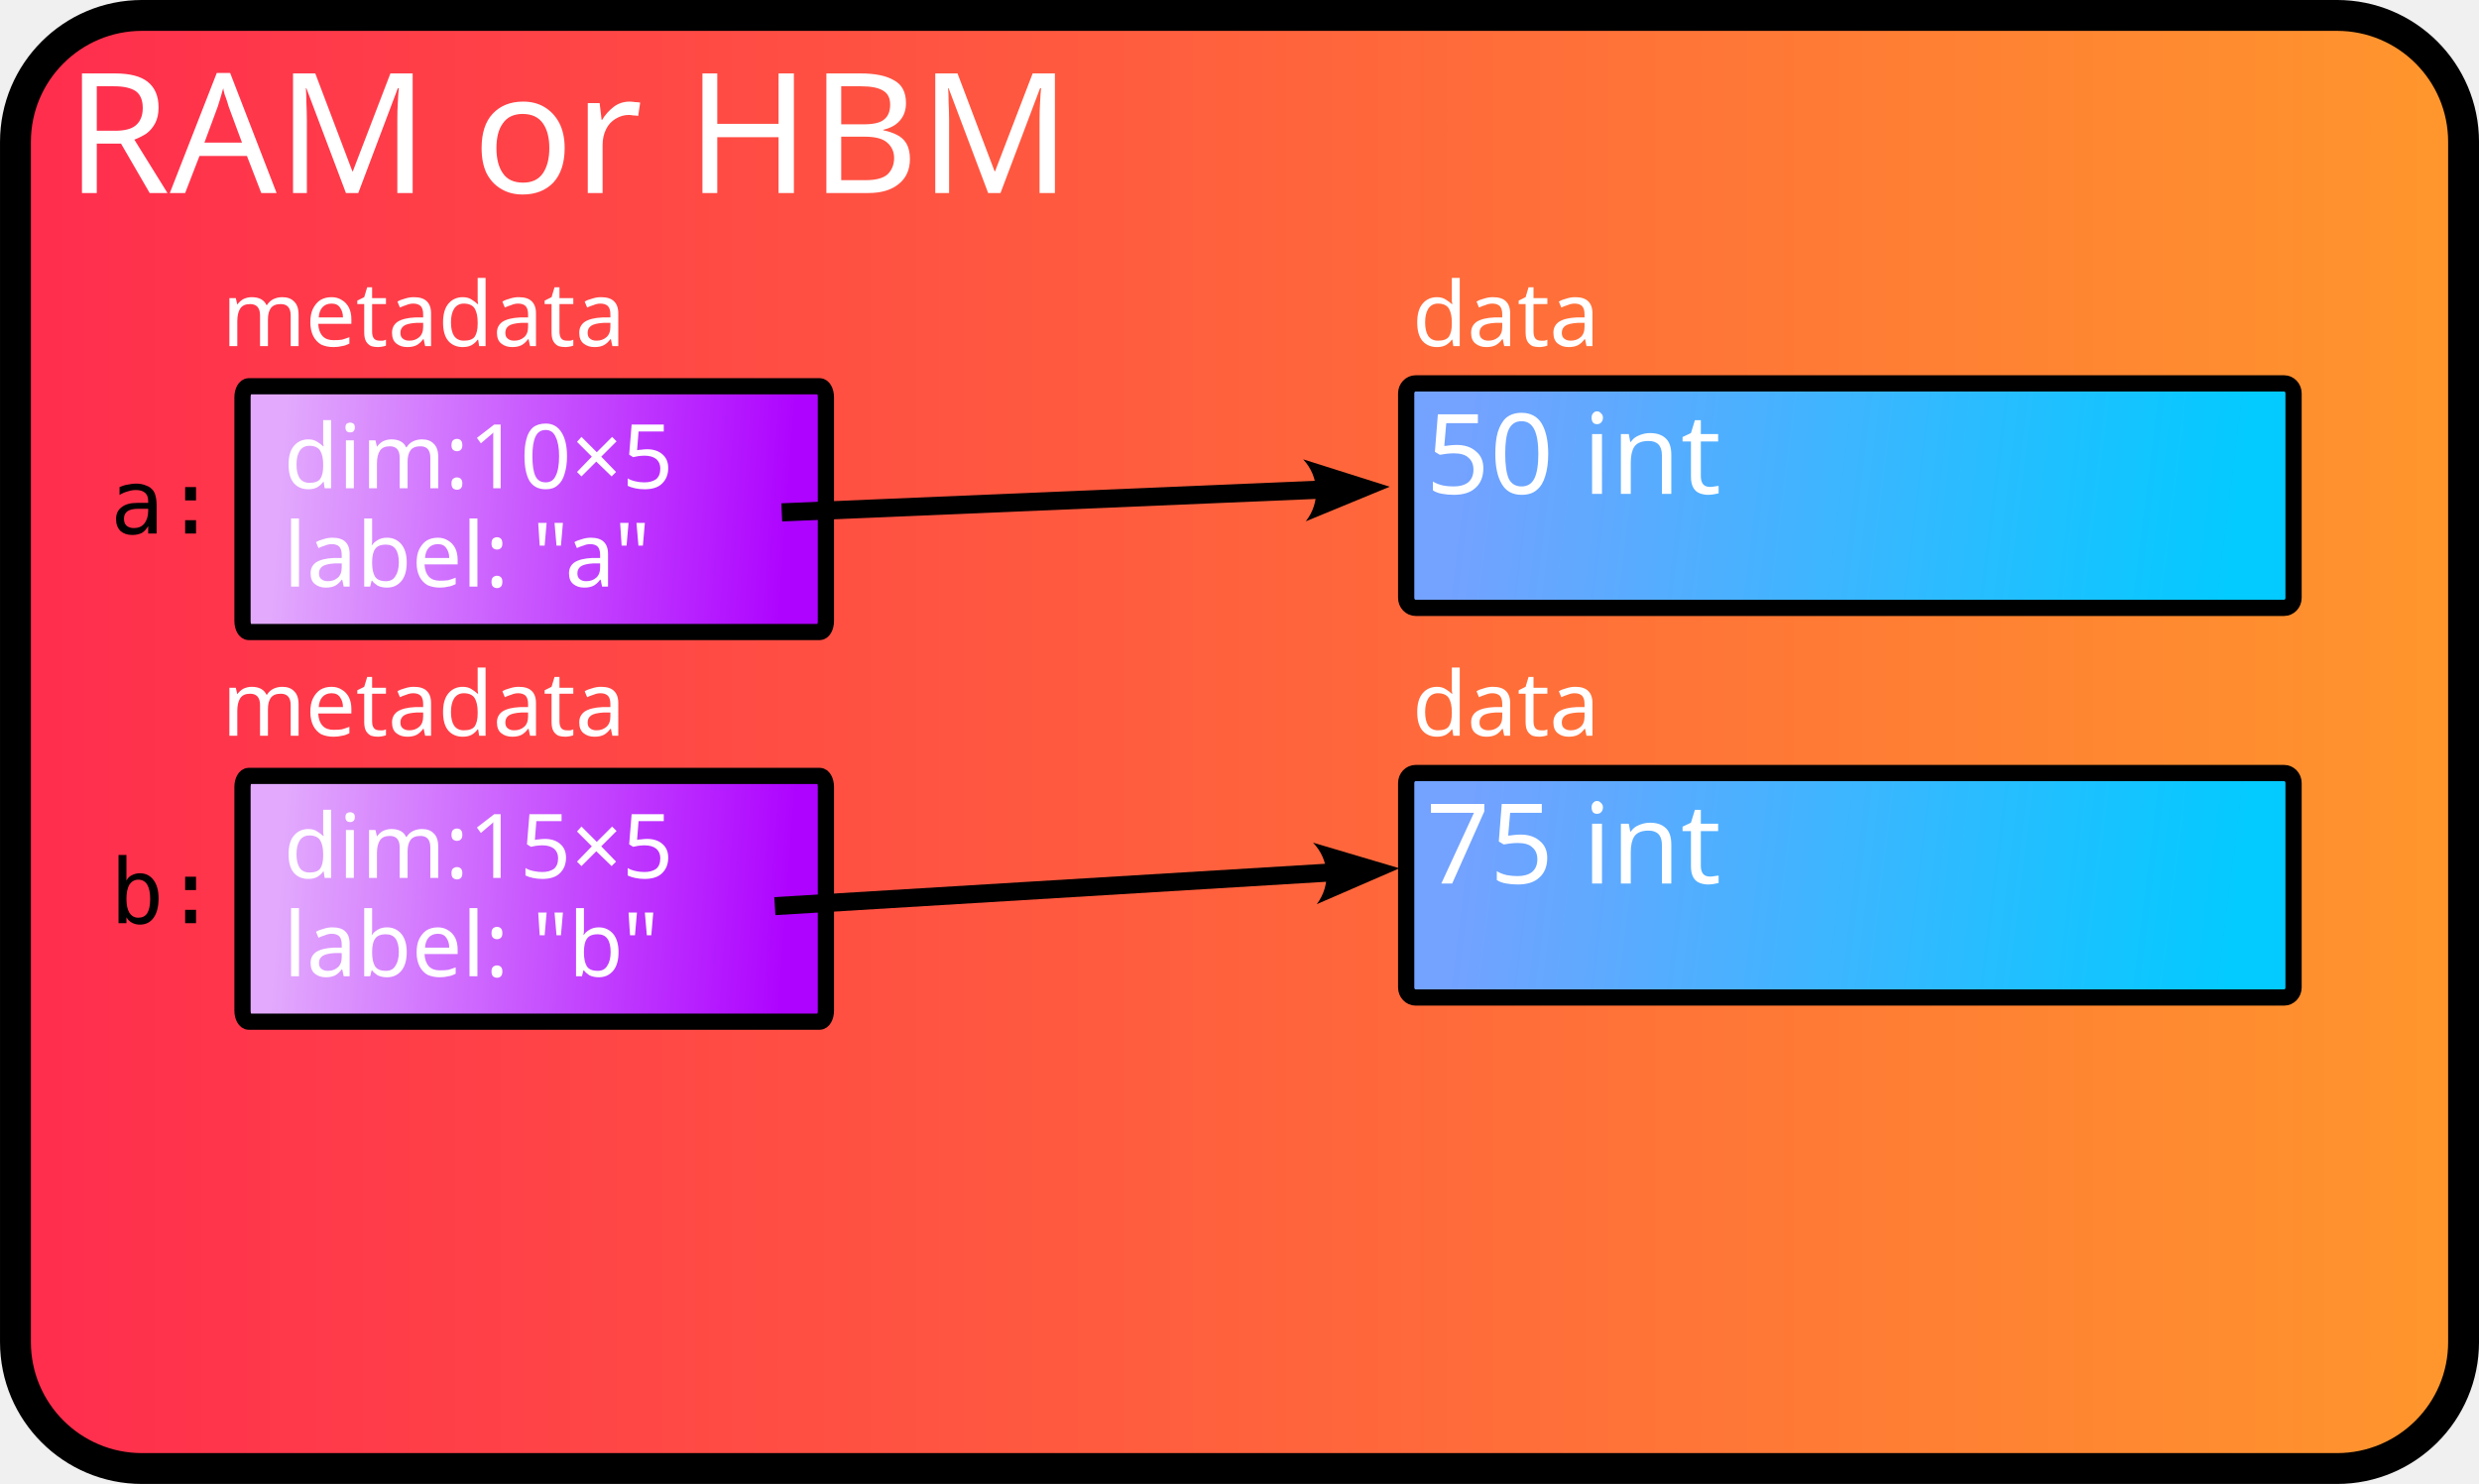
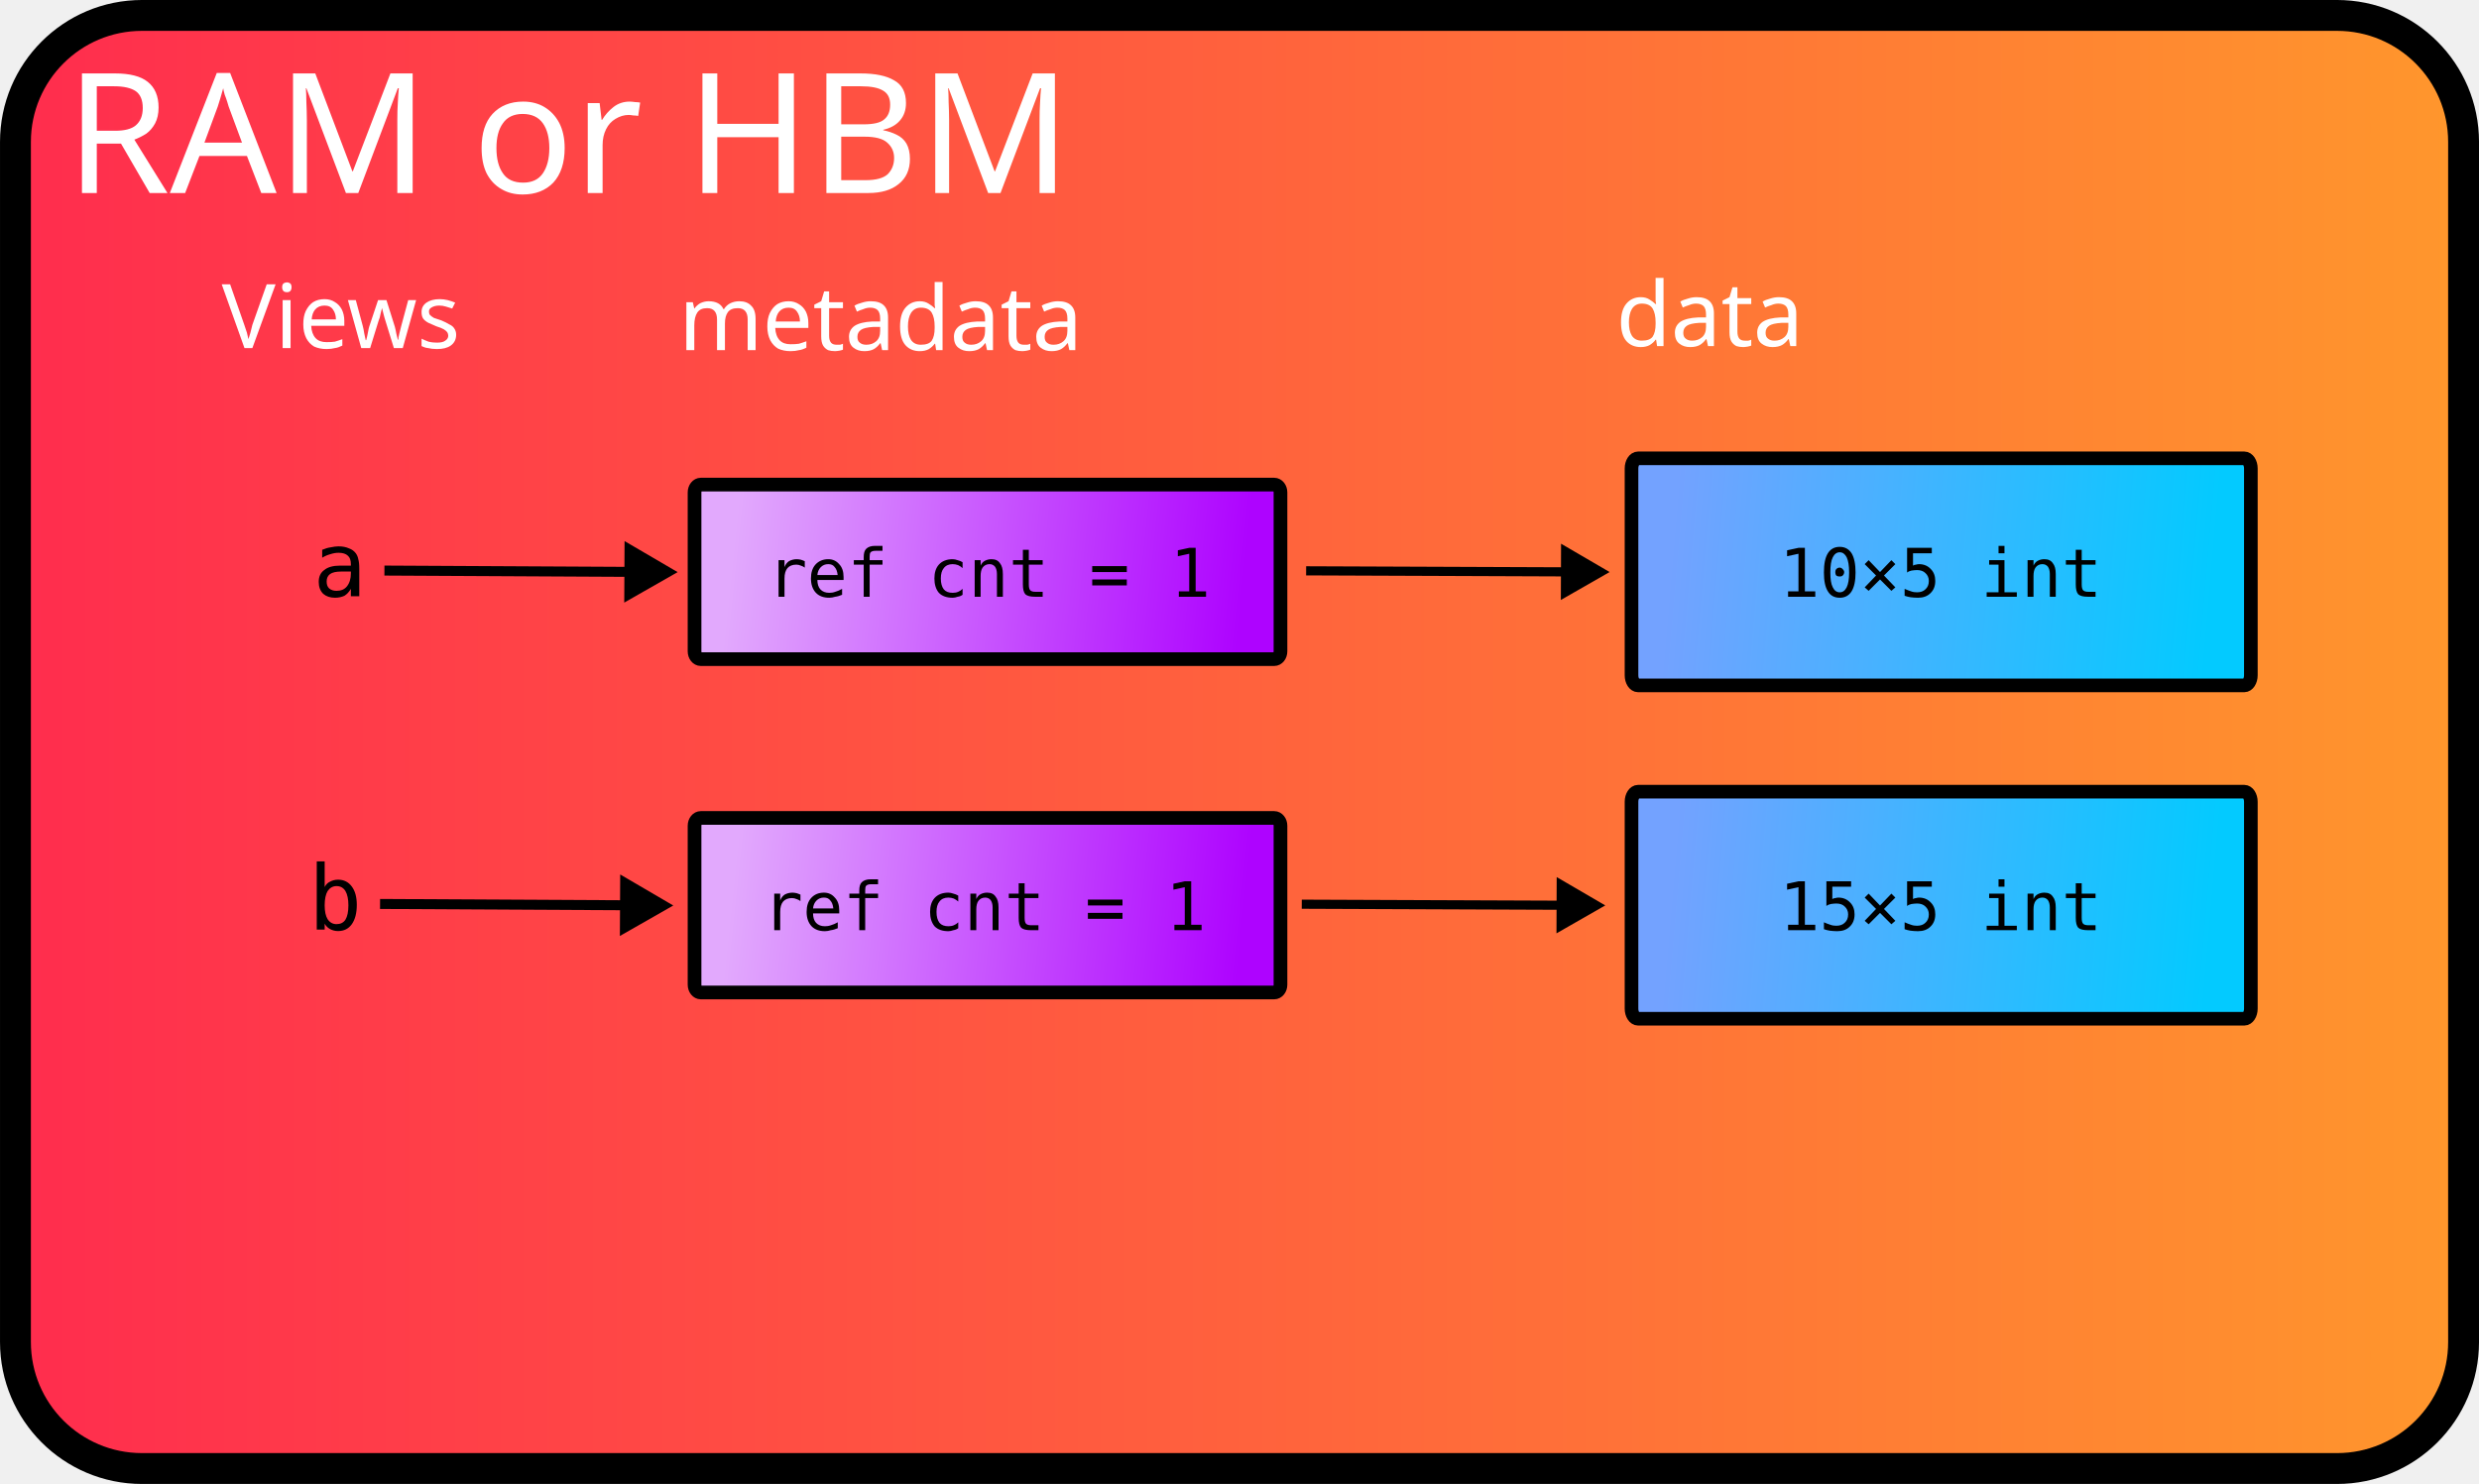
<svg xmlns="http://www.w3.org/2000/svg" xmlns:xlink="http://www.w3.org/1999/xlink" width="78.36mm" height="46.921mm" viewBox="0 0 78.36 46.921" version="1.1" id="svg1">
  <defs id="defs1">
-     <marker style="overflow:visible" id="marker19160" refX="0" refY="0" orient="auto-start-reverse" markerWidth="4.7" markerHeight="3.418" viewBox="0 0 7.7 5.6" preserveAspectRatio="xMidYMid">
-       <path transform="scale(0.7)" d="M -2,-4 9,0 -2,4 c 2,-2.33 2,-5.66 0,-8 z" style="fill:context-stroke;fill-rule:evenodd;stroke:none" id="path19158" />
-     </marker>
-     <marker style="overflow:visible" id="Arrow2" refX="0" refY="0" orient="auto-start-reverse" markerWidth="4.7" markerHeight="3.418" viewBox="0 0 7.7 5.6" preserveAspectRatio="xMidYMid">
-       <path transform="scale(0.7)" d="M -2,-4 9,0 -2,4 c 2,-2.33 2,-5.66 0,-8 z" style="fill:context-stroke;fill-rule:evenodd;stroke:none" id="arrow2L" />
+     <marker style="overflow:visible" id="Triangle" refX="0" refY="0" orient="auto-start-reverse" markerWidth="1" markerHeight="1" viewBox="0 0 1 1" preserveAspectRatio="xMidYMid">
+       <path transform="scale(0.5)" style="fill:context-stroke;fill-rule:evenodd;stroke:context-stroke;stroke-width:1pt" d="M 5.77,0 -2.88,5 V -5 Z" id="path135" />
    </marker>
    <rect x="-153.038" y="-179.261" width="1534.911" height="1404.992" id="rect9097" />
    <rect x="-82.158" y="326.143" width="434.887" height="185.184" id="rect355" />
    <rect x="374.059" y="314.663" width="124.451" height="47.376" id="rect3546" />
    <linearGradient id="linearGradient3545">
      <stop style="stop-color:#ae03ff;stop-opacity:1;" offset="0" id="stop3544" />
      <stop style="stop-color:#e2a9fd;stop-opacity:1;" offset="1" id="stop3545" />
    </linearGradient>
    <linearGradient id="linearGradient1955">
      <stop style="stop-color:#03caff;stop-opacity:1;" offset="0" id="stop1955" />
      <stop style="stop-color:#73a2ff;stop-opacity:1;" offset="1" id="stop1956" />
    </linearGradient>
    <linearGradient id="linearGradient50">
      <stop style="stop-color:#ff2c4e;stop-opacity:1;" offset="0" id="stop50" />
      <stop style="stop-color:#ff972c;stop-opacity:1;" offset="1" id="stop51" />
    </linearGradient>
    <linearGradient xlink:href="#linearGradient50" id="linearGradient3544" gradientUnits="userSpaceOnUse" x1="125.845" y1="54.303" x2="204.204" y2="54.303" gradientTransform="matrix(0.9963341,0,0,2.001217,-99.13551,-73.61469)" />
    <rect x="374.059" y="314.663" width="124.451" height="47.376" id="rect3546-5" />
    <rect x="374.059" y="314.663" width="190.978" height="40.327" id="rect3548" />
    <rect x="374.059" y="314.663" width="124.451" height="47.376" id="rect3546-7" />
-     <linearGradient xlink:href="#linearGradient3545" id="linearGradient1" gradientUnits="userSpaceOnUse" gradientTransform="matrix(0.6571197,0,0,1.153807,-52.6564,-39.43936)" x1="157.666" y1="59.868" x2="133.444" y2="56.688" />
    <rect x="374.059" y="314.663" width="357.232" height="57.335" id="rect3546-1" />
-     <linearGradient xlink:href="#linearGradient1955" id="linearGradient5" gradientUnits="userSpaceOnUse" gradientTransform="matrix(0.9995313,0,0,1.053802,-60.909,-34.04864)" x1="157.666" y1="59.868" x2="133.444" y2="56.688" />
-     <linearGradient xlink:href="#linearGradient1955" id="linearGradient5997" gradientUnits="userSpaceOnUse" gradientTransform="matrix(0.9995313,0,0,1.053802,-60.909,-21.72846)" x1="157.666" y1="59.868" x2="133.444" y2="56.688" />
-     <linearGradient xlink:href="#linearGradient3545" id="linearGradient1655" gradientUnits="userSpaceOnUse" gradientTransform="matrix(0.6571197,0,0,1.153807,-52.6564,-27.11917)" x1="157.666" y1="59.868" x2="133.444" y2="56.688" />
+     <linearGradient xlink:href="#linearGradient1955" id="linearGradient5" gradientUnits="userSpaceOnUse" gradientTransform="matrix(0.697598,0,0,1.065975,-14.07461,-32.34589)" x1="157.666" y1="59.868" x2="133.444" y2="56.688" />
+     <linearGradient xlink:href="#linearGradient3545" id="linearGradient1655" gradientUnits="userSpaceOnUse" gradientTransform="matrix(0.6599632,0,0,0.8192286,-38.74206,-17.98906)" x1="157.666" y1="59.868" x2="133.444" y2="56.688" />
+     <marker style="overflow:visible" id="Triangle-8" refX="0" refY="0" orient="auto-start-reverse" markerWidth="1" markerHeight="1" viewBox="0 0 1 1" preserveAspectRatio="xMidYMid">
+       <path transform="scale(0.5)" style="fill:context-stroke;fill-rule:evenodd;stroke:context-stroke;stroke-width:1pt" d="M 5.77,0 -2.88,5 V -5 Z" id="path135-7" />
+     </marker>
+     <marker style="overflow:visible" id="Triangle-7" refX="0" refY="0" orient="auto-start-reverse" markerWidth="1" markerHeight="1" viewBox="0 0 1 1" preserveAspectRatio="xMidYMid">
+       <path transform="scale(0.5)" style="fill:context-stroke;fill-rule:evenodd;stroke:context-stroke;stroke-width:1pt" d="M 5.77,0 -2.88,5 V -5 Z" id="path135-5" />
+     </marker>
+     <marker style="overflow:visible" id="Triangle-8-2" refX="0" refY="0" orient="auto-start-reverse" markerWidth="1" markerHeight="1" viewBox="0 0 1 1" preserveAspectRatio="xMidYMid">
+       <path transform="scale(0.5)" style="fill:context-stroke;fill-rule:evenodd;stroke:context-stroke;stroke-width:1pt" d="M 5.77,0 -2.88,5 V -5 Z" id="path135-7-8" />
+     </marker>
+     <linearGradient xlink:href="#linearGradient1955" id="linearGradient1" gradientUnits="userSpaceOnUse" gradientTransform="matrix(0.697598,0,0,1.065975,-14.07461,-21.8053)" x1="157.666" y1="59.868" x2="133.444" y2="56.688" />
+     <linearGradient xlink:href="#linearGradient3545" id="linearGradient2" gradientUnits="userSpaceOnUse" gradientTransform="matrix(0.6599632,0,0,0.8192286,-38.74206,-7.448464)" x1="157.666" y1="59.868" x2="133.444" y2="56.688" />
  </defs>
  <g id="layer1" transform="translate(-26.10456,-11.59627)">
    <rect style="fill:url(#linearGradient3544);stroke:#000000;stroke-width:0.976;stroke-dasharray:none" id="rect1975" width="77.384" height="45.945" x="26.593" y="12.084" rx="4" ry="4" />
    <text xml:space="preserve" style="font-weight:300;font-size:5.292px;line-height:106%;font-family:'Clear Sans Light';-inkscape-font-specification:'Clear Sans Light, Light';text-align:center;text-decoration-color:#000000;letter-spacing:0px;word-spacing:0px;fill:#ff972c;stroke:#000000;stroke-width:0.691" x="28.181" y="17.7" id="text1977">
      <tspan id="tspan1977" style="fill:#ffffff;fill-opacity:1;stroke:none;stroke-width:0.691" x="28.181" y="17.7">RAM or HBM</tspan>
      <tspan style="fill:#ffffff;fill-opacity:1;stroke:none;stroke-width:0.691" x="28.181" y="23.31" id="tspan2162" />
    </text>
-     <rect style="fill:url(#linearGradient1);fill-opacity:1;stroke:#000000;stroke-width:0.513;stroke-dasharray:none;stroke-opacity:1" id="rect3527-1" width="18.441" height="7.771" x="33.77" y="23.809" rx="0.197" ry="0.346" />
-     <text xml:space="preserve" style="font-weight:300;font-size:2.822px;line-height:106%;font-family:'Clear Sans Light';-inkscape-font-specification:'Clear Sans Light, Light';text-align:center;text-decoration-color:#000000;letter-spacing:0px;word-spacing:0px;fill:#ff972c;stroke:#000000;stroke-width:0.691" x="33.121" y="22.539" id="text3527">
-       <tspan id="tspan3527" style="font-size:2.822px;fill:#ffffff;fill-opacity:1;stroke:none;stroke-width:0.691" x="33.121" y="22.539">metadata</tspan>
-       <tspan style="font-size:2.822px;fill:#ffffff;fill-opacity:1;stroke:none;stroke-width:0.691" x="33.121" y="25.53" id="tspan2255" />
+     <text xml:space="preserve" style="font-weight:300;font-size:2.822px;line-height:106%;font-family:'Clear Sans Light';-inkscape-font-specification:'Clear Sans Light, Light';text-align:center;text-decoration-color:#000000;letter-spacing:0px;word-spacing:0px;fill:#ff972c;stroke:#000000;stroke-width:0.691" x="47.568" y="22.669" id="text3527">
+       <tspan id="tspan3527" style="font-size:2.822px;fill:#ffffff;fill-opacity:1;stroke:none;stroke-width:0.691" x="47.568" y="22.669">metadata</tspan>
+       <tspan style="font-size:2.822px;fill:#ffffff;fill-opacity:1;stroke:none;stroke-width:0.691" x="47.568" y="25.66" id="tspan2255" />
    </text>
-     <text xml:space="preserve" style="font-weight:300;font-size:2.822px;line-height:106%;font-family:'Clear Sans Light';-inkscape-font-specification:'Clear Sans Light, Light';text-align:center;text-decoration-color:#000000;letter-spacing:0px;word-spacing:0px;fill:#ff972c;stroke:#000000;stroke-width:0.691" x="35.069" y="27.036" id="text3527-0">
-       <tspan id="tspan3527-9" style="font-size:2.822px;fill:#ffffff;fill-opacity:1;stroke:none;stroke-width:0.691" x="35.069" y="27.036">dim:10×5</tspan>
-       <tspan style="font-size:2.822px;fill:#ffffff;fill-opacity:1;stroke:none;stroke-width:0.691" x="35.069" y="30.027" id="tspan2255-3" />
+     <text xml:space="preserve" style="font-weight:300;font-size:2.822px;line-height:106%;font-family:'Clear Sans Light';-inkscape-font-specification:'Clear Sans Light, Light';text-align:center;text-decoration-color:#000000;letter-spacing:0px;word-spacing:0px;fill:#ff972c;stroke:#000000;stroke-width:0.691" x="33.113" y="22.604" id="text3527-3">
+       <tspan id="tspan3527-5" style="font-size:2.822px;fill:#ffffff;fill-opacity:1;stroke:none;stroke-width:0.691" x="33.113" y="22.604">Views</tspan>
+       <tspan style="font-size:2.822px;fill:#ffffff;fill-opacity:1;stroke:none;stroke-width:0.691" x="33.113" y="25.595" id="tspan2255-6" />
    </text>
-     <text xml:space="preserve" style="font-weight:300;font-size:2.822px;line-height:106%;font-family:'Clear Sans Light';-inkscape-font-specification:'Clear Sans Light, Light';text-align:center;text-decoration-color:#000000;letter-spacing:0px;word-spacing:0px;fill:#ff972c;stroke:#000000;stroke-width:0.691" x="70.748" y="22.539" id="text3527-0-36">
-       <tspan id="tspan3527-9-7" style="font-size:2.822px;fill:#ffffff;fill-opacity:1;stroke:none;stroke-width:0.691" x="70.748" y="22.539">data</tspan>
-       <tspan style="font-size:2.822px;fill:#ffffff;fill-opacity:1;stroke:none;stroke-width:0.691" x="70.748" y="25.53" id="tspan2255-3-5" />
+     <text xml:space="preserve" style="font-weight:300;font-size:2.822px;line-height:106%;font-family:'Clear Sans Light';-inkscape-font-specification:'Clear Sans Light, Light';text-align:center;text-decoration-color:#000000;letter-spacing:0px;word-spacing:0px;fill:#ff972c;stroke:#000000;stroke-width:0.691" x="77.186" y="22.539" id="text3527-0-36">
+       <tspan style="font-size:2.822px;fill:#ffffff;fill-opacity:1;stroke:none;stroke-width:0.691" x="77.186" y="22.539" id="tspan4">data</tspan>
+       <tspan style="font-size:2.822px;fill:#ffffff;fill-opacity:1;stroke:none;stroke-width:0.691" x="77.186" y="25.53" id="tspan2255-3-5" />
    </text>
-     <text xml:space="preserve" style="font-weight:300;font-size:2.822px;line-height:106%;font-family:'Clear Sans Light';-inkscape-font-specification:'Clear Sans Light, Light';text-align:center;text-decoration-color:#000000;letter-spacing:0px;word-spacing:0px;fill:#ff972c;stroke:#000000;stroke-width:0.691" x="70.748" y="34.859" id="text3527-0-36-2">
-       <tspan id="tspan3527-9-7-7" style="font-size:2.822px;fill:#ffffff;fill-opacity:1;stroke:none;stroke-width:0.691" x="70.748" y="34.859">data</tspan>
-       <tspan style="font-size:2.822px;fill:#ffffff;fill-opacity:1;stroke:none;stroke-width:0.691" x="70.748" y="37.851" id="tspan2255-3-5-0" />
-     </text>
-     <text xml:space="preserve" style="font-weight:300;font-size:2.822px;line-height:106%;font-family:'Clear Sans Light';-inkscape-font-specification:'Clear Sans Light, Light';text-align:center;text-decoration-color:#000000;letter-spacing:0px;word-spacing:0px;fill:#ff972c;stroke:#000000;stroke-width:0.691" x="35.069" y="30.145" id="text3527-0-3">
-       <tspan id="tspan3527-9-6" style="font-size:2.822px;fill:#ffffff;fill-opacity:1;stroke:none;stroke-width:0.691" x="35.069" y="30.145">label: "a"</tspan>
-       <tspan style="font-size:2.822px;fill:#ffffff;fill-opacity:1;stroke:none;stroke-width:0.691" x="35.069" y="33.137" id="tspan2255-3-7" />
-     </text>
-     <rect style="fill:url(#linearGradient5);fill-opacity:1;stroke:#000000;stroke-width:0.513;stroke-dasharray:none;stroke-opacity:1" id="rect1954-2-1" width="28.05" height="7.098" x="70.553" y="23.718" rx="0.3" ry="0.316" />
-     <rect style="fill:url(#linearGradient5997);fill-opacity:1;stroke:#000000;stroke-width:0.513;stroke-dasharray:none;stroke-opacity:1" id="rect1954-2-1-7" width="28.05" height="7.098" x="70.553" y="36.038" rx="0.3" ry="0.316" />
-     <text xml:space="preserve" style="font-weight:300;font-size:3.528px;line-height:106%;font-family:'Clear Sans Light';-inkscape-font-specification:'Clear Sans Light, Light';text-align:center;text-decoration-color:#000000;letter-spacing:0px;word-spacing:0px;fill:#ffffff;fill-opacity:1;stroke:#000000;stroke-width:0.691" x="71.181" y="27.213" id="text3527-5-2">
-       <tspan id="tspan3527-4-8" style="font-size:3.528px;fill:#ffffff;fill-opacity:1;stroke:none;stroke-width:0.691" x="71.181" y="27.213">50 int</tspan>
-     </text>
-     <text xml:space="preserve" style="font-weight:300;font-size:3.528px;line-height:106%;font-family:'Clear Sans Light';-inkscape-font-specification:'Clear Sans Light, Light';text-align:center;text-decoration-color:#000000;letter-spacing:0px;word-spacing:0px;fill:#ffffff;fill-opacity:1;stroke:#000000;stroke-width:0.691" x="71.181" y="39.533" id="text3527-5-2-2">
-       <tspan id="tspan3527-4-8-8" style="font-size:3.528px;fill:#ffffff;fill-opacity:1;stroke:none;stroke-width:0.691" x="71.181" y="39.533">75 int</tspan>
-     </text>
+     <rect style="fill:url(#linearGradient5);fill-opacity:1;stroke:#000000;stroke-width:0.431;stroke-dasharray:none;stroke-opacity:1" id="rect1954-2-1" width="19.577" height="7.18" x="77.676" y="26.088" rx="0.209" ry="0.32" />
    <text xml:space="preserve" transform="matrix(0.2645833,0,0,0.2645833,-48.74488,2.622532)" id="text9095" style="white-space:pre;shape-inside:url(#rect9097);display:inline;fill:none" />
    <text xml:space="preserve" style="font-style:normal;font-variant:normal;font-weight:300;font-stretch:normal;font-size:2.822px;line-height:106%;font-family:'Clear Sans Light';-inkscape-font-specification:'Clear Sans Light,  Light';white-space:pre;inline-size:12.443;display:inline;fill:none;stroke:#000000;stroke-width:0.621;stroke-opacity:1" x="-4.242" y="31.481" id="text3193" />
-     <text xml:space="preserve" style="font-style:normal;font-variant:normal;font-weight:normal;font-stretch:normal;font-size:2.822px;font-family:monospace;-inkscape-font-specification:monospace;fill:#000000;stroke:#000000;stroke-width:0.421;stroke-opacity:0" x="29.584" y="28.465" id="text627">
-       <tspan id="tspan625" style="font-style:normal;font-variant:normal;font-weight:normal;font-stretch:normal;font-family:monospace;-inkscape-font-specification:monospace;stroke:#000000;stroke-width:0.421;stroke-opacity:0" x="29.584" y="28.465">a:</tspan>
+     <text xml:space="preserve" style="font-style:normal;font-variant:normal;font-weight:normal;font-stretch:normal;font-size:2.822px;font-family:monospace;-inkscape-font-specification:monospace;fill:#000000;stroke:#000000;stroke-width:0.421;stroke-opacity:0" x="35.991" y="30.448" id="text627">
+       <tspan id="tspan625" style="font-style:normal;font-variant:normal;font-weight:normal;font-stretch:normal;font-family:monospace;-inkscape-font-specification:monospace;stroke:#000000;stroke-width:0.421;stroke-opacity:0" x="35.991" y="30.448">a</tspan>
    </text>
-     <rect style="fill:url(#linearGradient1655);fill-opacity:1;stroke:#000000;stroke-width:0.513;stroke-dasharray:none;stroke-opacity:1" id="rect3527-1-5" width="18.441" height="7.771" x="33.77" y="36.129" rx="0.197" ry="0.346" />
-     <text xml:space="preserve" style="font-weight:300;font-size:2.822px;line-height:106%;font-family:'Clear Sans Light';-inkscape-font-specification:'Clear Sans Light, Light';text-align:center;text-decoration-color:#000000;letter-spacing:0px;word-spacing:0px;fill:#ff972c;stroke:#000000;stroke-width:0.691" x="33.121" y="34.859" id="text3527-6">
-       <tspan id="tspan3527-2" style="font-size:2.822px;fill:#ffffff;fill-opacity:1;stroke:none;stroke-width:0.691" x="33.121" y="34.859">metadata</tspan>
-       <tspan style="font-size:2.822px;fill:#ffffff;fill-opacity:1;stroke:none;stroke-width:0.691" x="33.121" y="37.851" id="tspan2255-9" />
+     <rect style="fill:url(#linearGradient1655);fill-opacity:1;stroke:#000000;stroke-width:0.433;stroke-dasharray:none;stroke-opacity:1" id="rect3527-1-5" width="18.521" height="5.518" x="48.059" y="26.919" rx="0.198" ry="0.246" />
+     <path style="fill:none;stroke:#000000;stroke-width:0.421;stroke-opacity:0" d="M 52.211,40.015 70.546,39.399" id="path17894" />
+     <text xml:space="preserve" style="font-style:normal;font-variant:normal;font-weight:normal;font-stretch:normal;font-size:2.117px;font-family:monospace;-inkscape-font-specification:monospace;fill:#000000;stroke:#000000;stroke-width:0.421;stroke-opacity:0" x="50.34" y="30.466" id="text627-7">
+       <tspan id="tspan625-0" style="font-style:normal;font-variant:normal;font-weight:normal;font-stretch:normal;font-size:2.117px;font-family:monospace;-inkscape-font-specification:monospace;stroke:#000000;stroke-width:0.421;stroke-opacity:0" x="50.34" y="30.466">ref cnt = 1</tspan>
    </text>
-     <text xml:space="preserve" style="font-weight:300;font-size:2.822px;line-height:106%;font-family:'Clear Sans Light';-inkscape-font-specification:'Clear Sans Light, Light';text-align:center;text-decoration-color:#000000;letter-spacing:0px;word-spacing:0px;fill:#ff972c;stroke:#000000;stroke-width:0.691" x="35.069" y="39.356" id="text3527-0-1">
-       <tspan id="tspan3527-9-2" style="font-size:2.822px;fill:#ffffff;fill-opacity:1;stroke:none;stroke-width:0.691" x="35.069" y="39.356">dim:15×5</tspan>
-       <tspan style="font-size:2.822px;fill:#ffffff;fill-opacity:1;stroke:none;stroke-width:0.691" x="35.069" y="42.348" id="tspan2255-3-70" />
+     <text xml:space="preserve" style="font-style:normal;font-variant:normal;font-weight:normal;font-stretch:normal;font-size:2.117px;font-family:monospace;-inkscape-font-specification:monospace;fill:#000000;stroke:#000000;stroke-width:0.421;stroke-opacity:0" x="82.344" y="30.466" id="text627-7-6">
+       <tspan id="tspan625-0-2" style="font-style:normal;font-variant:normal;font-weight:normal;font-stretch:normal;font-size:2.117px;font-family:monospace;-inkscape-font-specification:monospace;stroke:#000000;stroke-width:0.421;stroke-opacity:0" x="82.344" y="30.466">10×5 int</tspan>
    </text>
-     <text xml:space="preserve" style="font-weight:300;font-size:2.822px;line-height:106%;font-family:'Clear Sans Light';-inkscape-font-specification:'Clear Sans Light, Light';text-align:center;text-decoration-color:#000000;letter-spacing:0px;word-spacing:0px;fill:#ff972c;stroke:#000000;stroke-width:0.691" x="35.069" y="42.466" id="text3527-0-3-9">
-       <tspan id="tspan3527-9-6-3" style="font-size:2.822px;fill:#ffffff;fill-opacity:1;stroke:none;stroke-width:0.691" x="35.069" y="42.466">label: "b"</tspan>
-       <tspan style="font-size:2.822px;fill:#ffffff;fill-opacity:1;stroke:none;stroke-width:0.691" x="35.069" y="45.457" id="tspan2255-3-7-6" />
+     <path style="fill:none;stroke:#000000;stroke-width:0.421;stroke-opacity:0" d="m 52.211,40.015 v 0 0 L 70.546,39.399" id="path17896" />
+     <path style="fill:none;stroke:#000000;stroke-width:0.316;stroke-dasharray:none;marker-end:url(#Triangle)" d="m 38.256,29.637 8.146,0.043" id="path1" />
+     <path style="fill:none;stroke:#000000;stroke-width:0.289;stroke-dasharray:none;marker-end:url(#Triangle-8)" d="m 67.391,29.645 8.567,0.034" id="path1-0" />
+     <rect style="fill:url(#linearGradient1);fill-opacity:1;stroke:#000000;stroke-width:0.431;stroke-dasharray:none;stroke-opacity:1" id="rect1954-2-1-1" width="19.577" height="7.18" x="77.676" y="36.628" rx="0.209" ry="0.32" />
+     <text xml:space="preserve" style="font-style:normal;font-variant:normal;font-weight:normal;font-stretch:normal;font-size:2.822px;font-family:monospace;-inkscape-font-specification:monospace;fill:#000000;stroke:#000000;stroke-width:0.421;stroke-opacity:0" x="35.853" y="40.988" id="text627-2">
+       <tspan id="tspan625-9" style="font-style:normal;font-variant:normal;font-weight:normal;font-stretch:normal;font-family:monospace;-inkscape-font-specification:monospace;stroke:#000000;stroke-width:0.421;stroke-opacity:0" x="35.853" y="40.988">b</tspan>
+       <tspan style="font-style:normal;font-variant:normal;font-weight:normal;font-stretch:normal;font-family:monospace;-inkscape-font-specification:monospace;stroke:#000000;stroke-width:0.421;stroke-opacity:0" x="35.853" y="44.516" id="tspan2" />
    </text>
-     <text xml:space="preserve" style="font-style:normal;font-variant:normal;font-weight:normal;font-stretch:normal;font-size:2.822px;font-family:monospace;-inkscape-font-specification:monospace;fill:#000000;stroke:#000000;stroke-width:0.421;stroke-opacity:0" x="29.584" y="40.785" id="text627-0">
-       <tspan style="font-style:normal;font-variant:normal;font-weight:normal;font-stretch:normal;font-family:monospace;-inkscape-font-specification:monospace;stroke:#000000;stroke-width:0.421;stroke-opacity:0" x="29.584" y="40.785" id="tspan1669">b:</tspan>
+     <rect style="fill:url(#linearGradient2);fill-opacity:1;stroke:#000000;stroke-width:0.433;stroke-dasharray:none;stroke-opacity:1" id="rect3527-1-5-3" width="18.521" height="5.518" x="48.059" y="37.459" rx="0.198" ry="0.246" />
+     <text xml:space="preserve" style="font-style:normal;font-variant:normal;font-weight:normal;font-stretch:normal;font-size:2.117px;font-family:monospace;-inkscape-font-specification:monospace;fill:#000000;stroke:#000000;stroke-width:0.421;stroke-opacity:0" x="50.203" y="41.007" id="text627-7-1">
+       <tspan id="tspan625-0-9" style="font-style:normal;font-variant:normal;font-weight:normal;font-stretch:normal;font-size:2.117px;font-family:monospace;-inkscape-font-specification:monospace;stroke:#000000;stroke-width:0.421;stroke-opacity:0" x="50.203" y="41.007">ref cnt = 1</tspan>
    </text>
-     <path style="fill:none;stroke:#000000;stroke-width:0.421;stroke-opacity:0" d="M 52.211,40.015 70.546,39.399" id="path17894" />
-     <path style="fill:none;stroke:#000000;stroke-width:0.421;stroke-opacity:0" d="m 52.211,40.015 v 0 0 L 70.546,39.399" id="path17896" />
-     <path style="fill:none;stroke:#000000;stroke-width:0.57;stroke-dasharray:none;stroke-opacity:1;marker-end:url(#Arrow2)" d="m 50.597,40.247 17.557,-1.064" id="path18509" />
-     <path style="fill:none;stroke:#000000;stroke-width:0.574;stroke-dasharray:none;stroke-opacity:1;marker-end:url(#marker19160)" d="M 50.816,27.797 67.828,27.079 v 0" id="path19156" />
+     <text xml:space="preserve" style="font-style:normal;font-variant:normal;font-weight:normal;font-stretch:normal;font-size:2.117px;font-family:monospace;-inkscape-font-specification:monospace;fill:#000000;stroke:#000000;stroke-width:0.421;stroke-opacity:0" x="82.344" y="41.007" id="text627-7-6-4">
+       <tspan id="tspan625-0-2-7" style="font-style:normal;font-variant:normal;font-weight:normal;font-stretch:normal;font-size:2.117px;font-family:monospace;-inkscape-font-specification:monospace;stroke:#000000;stroke-width:0.421;stroke-opacity:0" x="82.344" y="41.007">15×5 int</tspan>
+     </text>
+     <path style="fill:none;stroke:#000000;stroke-width:0.316;stroke-dasharray:none;marker-end:url(#Triangle-7)" d="m 38.118,40.178 8.146,0.043" id="path1-8" />
+     <path style="fill:none;stroke:#000000;stroke-width:0.289;stroke-dasharray:none;marker-end:url(#Triangle-8-2)" d="m 67.253,40.186 8.567,0.034" id="path1-0-4" />
  </g>
</svg>
